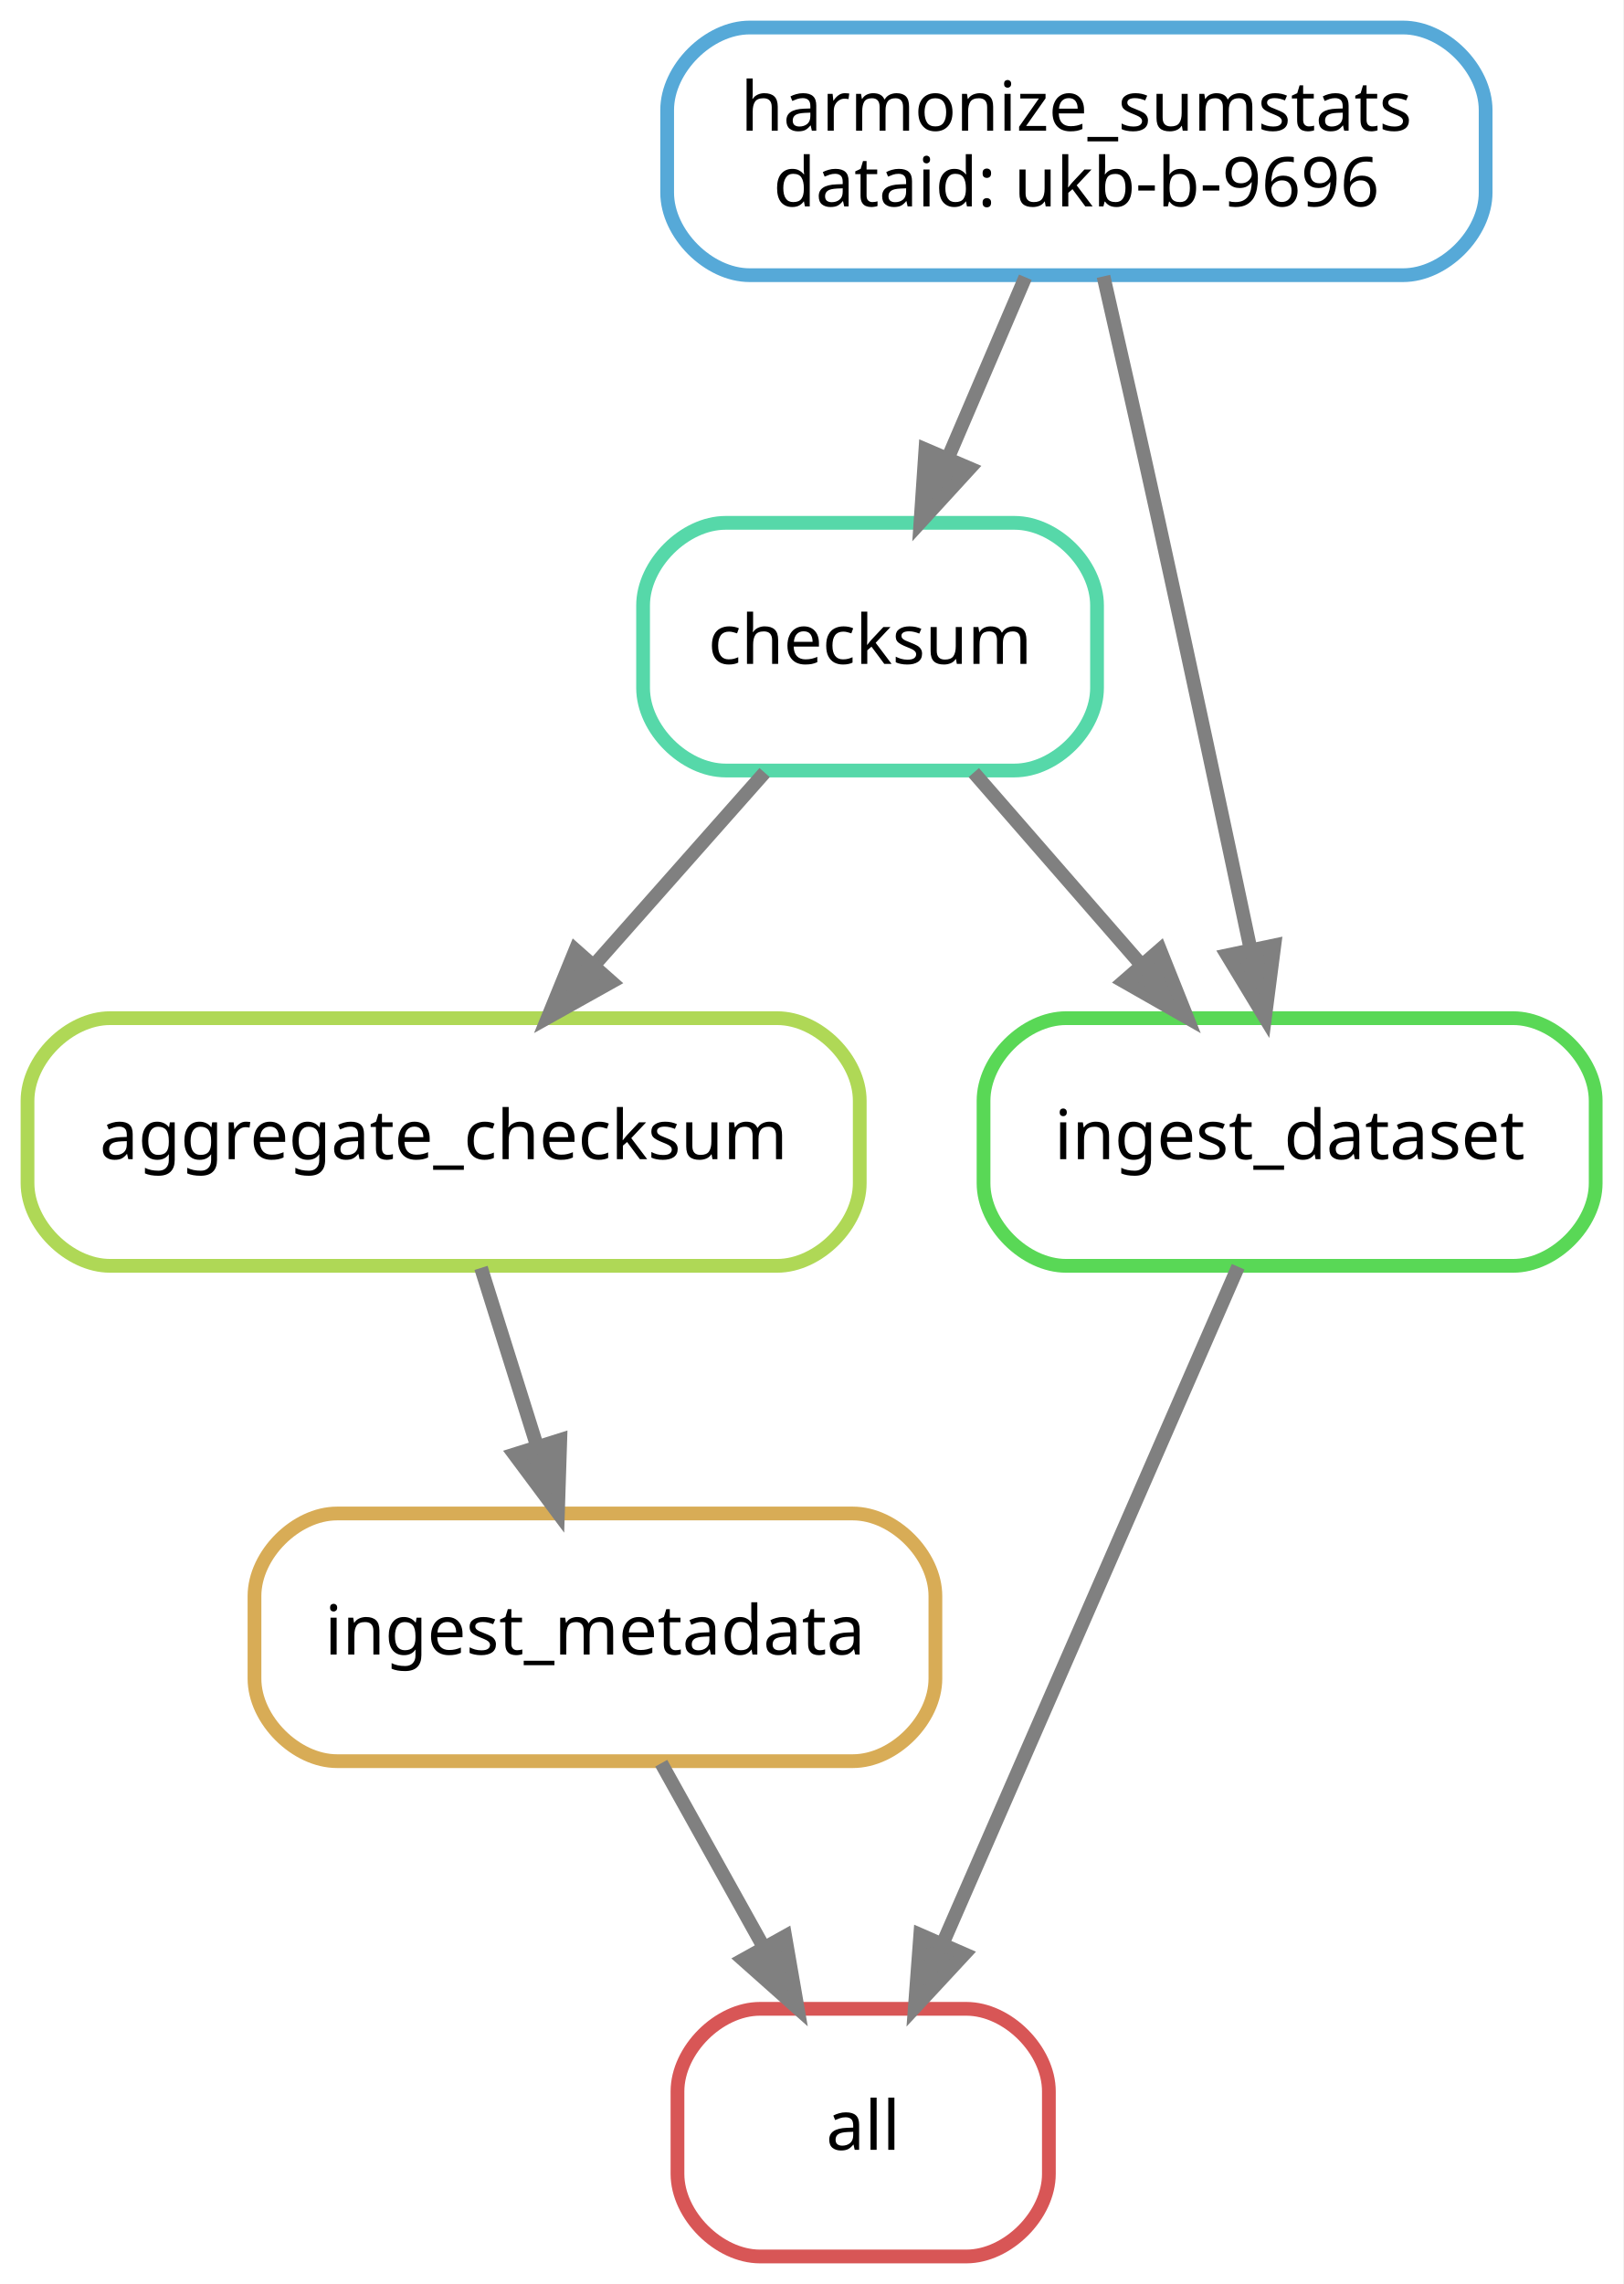
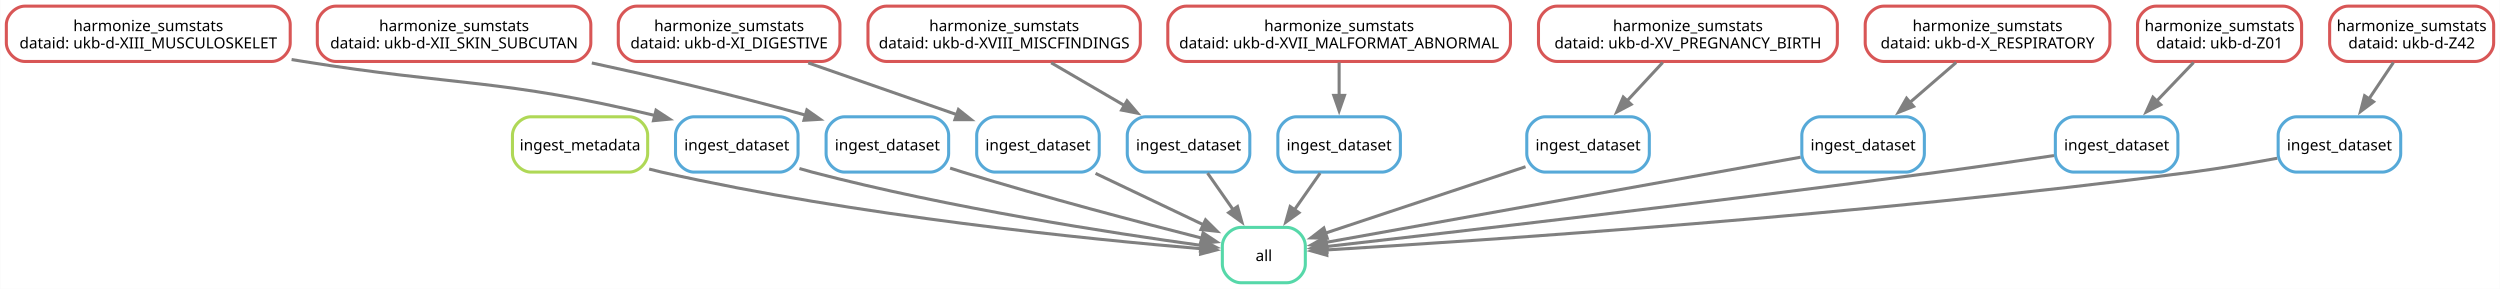
- <svg xmlns="http://www.w3.org/2000/svg" width="236pt" height="332pt" viewBox="0.00 0.00 236.00 332.00">
-   <g id="graph0" class="graph" transform="scale(1 1) rotate(0) translate(4 328)">
-     <polygon fill="white" stroke="transparent" points="-4,4 -4,-328 232,-328 232,4 -4,4" />
+ <svg xmlns="http://www.w3.org/2000/svg" width="1627pt" height="188pt" viewBox="0.00 0.00 1626.75 188.00">
+   <g id="graph0" class="graph" transform="scale(1 1) rotate(0) translate(4 184)">
+     <polygon fill="white" stroke="none" points="-4,4 -4,-184 1622.75,-184 1622.75,4 -4,4" />
    <g id="node1" class="node">
-       <path fill="none" stroke="#d85656" stroke-width="2" d="M136.5,-36C136.5,-36 106.5,-36 106.5,-36 100.5,-36 94.5,-30 94.5,-24 94.5,-24 94.5,-12 94.5,-12 94.5,-6 100.5,0 106.5,0 106.5,0 136.5,0 136.5,0 142.5,0 148.5,-6 148.5,-12 148.5,-12 148.5,-24 148.5,-24 148.5,-30 142.5,-36 136.5,-36" />
-       <text text-anchor="middle" x="121.5" y="-15.5" font-family="sans" font-size="10.00">all</text>
+       <path fill="none" stroke="#56d8a9" stroke-width="2" d="M833.38,-36C833.38,-36 803.38,-36 803.38,-36 797.38,-36 791.38,-30 791.38,-24 791.38,-24 791.38,-12 791.38,-12 791.38,-6 797.38,0 803.38,0 803.38,0 833.38,0 833.38,0 839.38,0 845.38,-6 845.38,-12 845.38,-12 845.38,-24 845.38,-24 845.38,-30 839.38,-36 833.38,-36" />
+       <text text-anchor="middle" x="818.38" y="-14.12" font-family="sans" font-size="10.00">all</text>
    </g>
    <g id="node2" class="node">
-       <path fill="none" stroke="#d8ac56" stroke-width="2" d="M120,-108C120,-108 45,-108 45,-108 39,-108 33,-102 33,-96 33,-96 33,-84 33,-84 33,-78 39,-72 45,-72 45,-72 120,-72 120,-72 126,-72 132,-78 132,-84 132,-84 132,-96 132,-96 132,-102 126,-108 120,-108" />
-       <text text-anchor="middle" x="82.5" y="-87.5" font-family="sans" font-size="10.00">ingest_metadata</text>
+       <path fill="none" stroke="#afd856" stroke-width="2" d="M405.38,-108C405.38,-108 341.38,-108 341.38,-108 335.38,-108 329.38,-102 329.38,-96 329.38,-96 329.38,-84 329.38,-84 329.38,-78 335.38,-72 341.38,-72 341.38,-72 405.38,-72 405.38,-72 411.38,-72 417.38,-78 417.38,-84 417.38,-84 417.38,-96 417.38,-96 417.38,-102 411.38,-108 405.38,-108" />
+       <text text-anchor="middle" x="373.38" y="-86.12" font-family="sans" font-size="10.00">ingest_metadata</text>
    </g>
    <g id="edge1" class="edge">
-       <path fill="none" stroke="grey" stroke-width="2" d="M92.14,-71.7C96.63,-63.64 102.06,-53.89 107.02,-44.98" />
-       <polygon fill="grey" stroke="grey" stroke-width="2" points="110.16,-46.54 111.97,-36.1 104.05,-43.14 110.16,-46.54" />
+       <path fill="none" stroke="grey" stroke-width="2" d="M418.33,-73.99C421.04,-73.27 423.74,-72.6 426.38,-72 552.86,-43.4 706.03,-28.15 777.7,-22.12" />
+       <polygon fill="grey" stroke="grey" stroke-width="2" points="777.81,-25.63 787.49,-21.32 777.24,-18.65 777.81,-25.63" />
    </g>
    <g id="node3" class="node">
-       <path fill="none" stroke="#afd856" stroke-width="2" d="M109,-180C109,-180 12,-180 12,-180 6,-180 0,-174 0,-168 0,-168 0,-156 0,-156 0,-150 6,-144 12,-144 12,-144 109,-144 109,-144 115,-144 121,-150 121,-156 121,-156 121,-168 121,-168 121,-174 115,-180 109,-180" />
-       <text text-anchor="middle" x="60.5" y="-159.5" font-family="sans" font-size="10.00">aggregate_checksum</text>
+       <path fill="none" stroke="#56a9d8" stroke-width="2" d="M503.25,-108C503.25,-108 447.5,-108 447.5,-108 441.5,-108 435.5,-102 435.5,-96 435.5,-96 435.5,-84 435.5,-84 435.5,-78 441.5,-72 447.5,-72 447.5,-72 503.25,-72 503.25,-72 509.25,-72 515.25,-78 515.25,-84 515.25,-84 515.25,-96 515.25,-96 515.25,-102 509.25,-108 503.25,-108" />
+       <text text-anchor="middle" x="475.38" y="-86.12" font-family="sans" font-size="10.00">ingest_dataset</text>
+     </g>
+     <g id="edge2" class="edge">
+       <path fill="none" stroke="grey" stroke-width="2" d="M516.14,-74.33C518.91,-73.49 521.67,-72.71 524.38,-72 613.56,-48.64 720.63,-32.17 777.76,-24.28" />
+       <polygon fill="grey" stroke="grey" stroke-width="2" points="778.06,-27.77 787.5,-22.96 777.12,-20.84 778.06,-27.77" />
+     </g>
+     <g id="node4" class="node">
+       <path fill="none" stroke="#d85656" stroke-width="2" d="M172.75,-180C172.75,-180 12,-180 12,-180 6,-180 0,-174 0,-168 0,-168 0,-156 0,-156 0,-150 6,-144 12,-144 12,-144 172.75,-144 172.75,-144 178.75,-144 184.75,-150 184.75,-156 184.75,-156 184.75,-168 184.75,-168 184.75,-174 178.75,-180 172.75,-180" />
+       <text text-anchor="middle" x="92.38" y="-163.75" font-family="sans" font-size="10.00">harmonize_sumstats</text>
+       <text text-anchor="middle" x="92.38" y="-152.5" font-family="sans" font-size="10.00">dataid: ukb-d-XIII_MUSCULOSKELET</text>
+     </g>
+     <g id="edge11" class="edge">
+       <path fill="none" stroke="grey" stroke-width="2" d="M185.64,-145.25C188.25,-144.83 190.83,-144.41 193.38,-144 292.78,-127.96 322.39,-132.84 422.12,-108.83" />
+       <polygon fill="grey" stroke="grey" stroke-width="2" points="422.82,-112.26 431.69,-106.47 421.15,-105.46 422.82,-112.26" />
+     </g>
+     <g id="node5" class="node">
+       <path fill="none" stroke="#56a9d8" stroke-width="2" d="M601.25,-108C601.25,-108 545.5,-108 545.5,-108 539.5,-108 533.5,-102 533.5,-96 533.5,-96 533.5,-84 533.5,-84 533.5,-78 539.5,-72 545.5,-72 545.5,-72 601.25,-72 601.25,-72 607.25,-72 613.25,-78 613.25,-84 613.25,-84 613.25,-96 613.25,-96 613.25,-102 607.25,-108 601.25,-108" />
+       <text text-anchor="middle" x="573.38" y="-86.12" font-family="sans" font-size="10.00">ingest_dataset</text>
    </g>
    <g id="edge3" class="edge">
-       <path fill="none" stroke="grey" stroke-width="2" d="M65.94,-143.7C68.39,-135.9 71.34,-126.51 74.07,-117.83" />
-       <polygon fill="grey" stroke="grey" stroke-width="2" points="77.46,-118.69 77.12,-108.1 70.79,-116.59 77.46,-118.69" />
+       <path fill="none" stroke="grey" stroke-width="2" d="M614.21,-74.59C616.97,-73.69 619.71,-72.82 622.38,-72 675.79,-55.53 738.24,-39.13 778.03,-29.03" />
+       <polygon fill="grey" stroke="grey" stroke-width="2" points="778.84,-32.44 787.68,-26.6 777.12,-25.65 778.84,-32.44" />
    </g>
-     <g id="node4" class="node">
-       <path fill="none" stroke="#56d8a9" stroke-width="2" d="M143.5,-252C143.5,-252 101.5,-252 101.5,-252 95.5,-252 89.5,-246 89.5,-240 89.5,-240 89.5,-228 89.5,-228 89.5,-222 95.5,-216 101.5,-216 101.5,-216 143.5,-216 143.5,-216 149.5,-216 155.5,-222 155.5,-228 155.5,-228 155.5,-240 155.5,-240 155.5,-246 149.5,-252 143.5,-252" />
-       <text text-anchor="middle" x="122.5" y="-231.5" font-family="sans" font-size="10.00">checksum</text>
+     <g id="node6" class="node">
+       <path fill="none" stroke="#d85656" stroke-width="2" d="M368.38,-180C368.38,-180 214.38,-180 214.38,-180 208.38,-180 202.38,-174 202.38,-168 202.38,-168 202.38,-156 202.38,-156 202.38,-150 208.38,-144 214.38,-144 214.38,-144 368.38,-144 368.38,-144 374.38,-144 380.38,-150 380.38,-156 380.38,-156 380.38,-168 380.38,-168 380.38,-174 374.38,-180 368.38,-180" />
+       <text text-anchor="middle" x="291.38" y="-163.75" font-family="sans" font-size="10.00">harmonize_sumstats</text>
+       <text text-anchor="middle" x="291.38" y="-152.5" font-family="sans" font-size="10.00">dataid: ukb-d-XII_SKIN_SUBCUTAN</text>
+     </g>
+     <g id="edge12" class="edge">
+       <path fill="none" stroke="grey" stroke-width="2" d="M381.03,-143.03C421.35,-134.37 469.71,-123.22 520.35,-109.01" />
+       <polygon fill="grey" stroke="grey" stroke-width="2" points="521,-112.46 529.66,-106.36 519.09,-105.73 521,-112.46" />
+     </g>
+     <g id="node7" class="node">
+       <path fill="none" stroke="#56a9d8" stroke-width="2" d="M699.25,-108C699.25,-108 643.5,-108 643.5,-108 637.5,-108 631.5,-102 631.5,-96 631.5,-96 631.5,-84 631.5,-84 631.5,-78 637.5,-72 643.5,-72 643.5,-72 699.25,-72 699.25,-72 705.25,-72 711.25,-78 711.25,-84 711.25,-84 711.25,-96 711.25,-96 711.25,-102 705.25,-108 699.25,-108" />
+       <text text-anchor="middle" x="671.38" y="-86.12" font-family="sans" font-size="10.00">ingest_dataset</text>
    </g>
    <g id="edge4" class="edge">
-       <path fill="none" stroke="grey" stroke-width="2" d="M107.17,-215.7C99.74,-207.3 90.68,-197.07 82.52,-187.86" />
-       <polygon fill="grey" stroke="grey" stroke-width="2" points="84.9,-185.27 75.65,-180.1 79.66,-189.91 84.9,-185.27" />
+       <path fill="none" stroke="grey" stroke-width="2" d="M708.85,-71.15C730.38,-60.9 757.39,-48.04 779.2,-37.65" />
+       <polygon fill="grey" stroke="grey" stroke-width="2" points="780.46,-40.93 787.98,-33.47 777.45,-34.61 780.46,-40.93" />
    </g>
-     <g id="node6" class="node">
-       <path fill="none" stroke="#59d856" stroke-width="2" d="M216,-180C216,-180 151,-180 151,-180 145,-180 139,-174 139,-168 139,-168 139,-156 139,-156 139,-150 145,-144 151,-144 151,-144 216,-144 216,-144 222,-144 228,-150 228,-156 228,-156 228,-168 228,-168 228,-174 222,-180 216,-180" />
-       <text text-anchor="middle" x="183.5" y="-159.5" font-family="sans" font-size="10.00">ingest_dataset</text>
+     <g id="node8" class="node">
+       <path fill="none" stroke="#d85656" stroke-width="2" d="M530.5,-180C530.5,-180 410.25,-180 410.25,-180 404.25,-180 398.25,-174 398.25,-168 398.25,-168 398.25,-156 398.25,-156 398.25,-150 404.25,-144 410.25,-144 410.25,-144 530.5,-144 530.5,-144 536.5,-144 542.5,-150 542.5,-156 542.5,-156 542.5,-168 542.5,-168 542.5,-174 536.5,-180 530.5,-180" />
+       <text text-anchor="middle" x="470.38" y="-163.75" font-family="sans" font-size="10.00">harmonize_sumstats</text>
+       <text text-anchor="middle" x="470.38" y="-152.5" font-family="sans" font-size="10.00">dataid: ukb-d-XI_DIGESTIVE</text>
+     </g>
+     <g id="edge13" class="edge">
+       <path fill="none" stroke="grey" stroke-width="2" d="M521.88,-143.06C551.63,-132.7 588.96,-119.7 618.87,-109.28" />
+       <polygon fill="grey" stroke="grey" stroke-width="2" points="619.63,-112.73 627.92,-106.13 617.33,-106.12 619.63,-112.73" />
+     </g>
+     <g id="node9" class="node">
+       <path fill="none" stroke="#56a9d8" stroke-width="2" d="M797.25,-108C797.25,-108 741.5,-108 741.5,-108 735.5,-108 729.5,-102 729.5,-96 729.5,-96 729.5,-84 729.5,-84 729.5,-78 735.5,-72 741.5,-72 741.5,-72 797.25,-72 797.25,-72 803.25,-72 809.25,-78 809.25,-84 809.25,-84 809.25,-96 809.25,-96 809.25,-102 803.25,-108 797.25,-108" />
+       <text text-anchor="middle" x="769.38" y="-86.12" font-family="sans" font-size="10.00">ingest_dataset</text>
+     </g>
+     <g id="edge5" class="edge">
+       <path fill="none" stroke="grey" stroke-width="2" d="M781.74,-71.34C786.81,-64.1 792.8,-55.53 798.46,-47.45" />
+       <polygon fill="grey" stroke="grey" stroke-width="2" points="801.24,-49.58 804.11,-39.38 795.51,-45.57 801.24,-49.58" />
+     </g>
+     <g id="node10" class="node">
+       <path fill="none" stroke="#d85656" stroke-width="2" d="M726,-180C726,-180 572.75,-180 572.75,-180 566.75,-180 560.75,-174 560.75,-168 560.75,-168 560.75,-156 560.75,-156 560.75,-150 566.75,-144 572.75,-144 572.75,-144 726,-144 726,-144 732,-144 738,-150 738,-156 738,-156 738,-168 738,-168 738,-174 732,-180 726,-180" />
+       <text text-anchor="middle" x="649.38" y="-163.75" font-family="sans" font-size="10.00">harmonize_sumstats</text>
+       <text text-anchor="middle" x="649.38" y="-152.5" font-family="sans" font-size="10.00">dataid: ukb-d-XVIII_MISCFINDINGS</text>
+     </g>
+     <g id="edge14" class="edge">
+       <path fill="none" stroke="grey" stroke-width="2" d="M679.97,-143.15C694.49,-134.68 712.08,-124.42 727.8,-115.25" />
+       <polygon fill="grey" stroke="grey" stroke-width="2" points="729.35,-118.4 736.22,-110.34 725.82,-112.35 729.35,-118.4" />
+     </g>
+     <g id="node11" class="node">
+       <path fill="none" stroke="#56a9d8" stroke-width="2" d="M895.25,-108C895.25,-108 839.5,-108 839.5,-108 833.5,-108 827.5,-102 827.5,-96 827.5,-96 827.5,-84 827.5,-84 827.5,-78 833.5,-72 839.5,-72 839.5,-72 895.25,-72 895.25,-72 901.25,-72 907.25,-78 907.25,-84 907.25,-84 907.25,-96 907.25,-96 907.25,-102 901.25,-108 895.25,-108" />
+       <text text-anchor="middle" x="867.38" y="-86.12" font-family="sans" font-size="10.00">ingest_dataset</text>
+     </g>
+     <g id="edge6" class="edge">
+       <path fill="none" stroke="grey" stroke-width="2" d="M855.01,-71.34C849.94,-64.1 843.95,-55.53 838.29,-47.45" />
+       <polygon fill="grey" stroke="grey" stroke-width="2" points="841.24,-45.57 832.64,-39.38 835.51,-49.58 841.24,-45.57" />
+     </g>
+     <g id="node12" class="node">
+       <path fill="none" stroke="#d85656" stroke-width="2" d="M966.88,-180C966.88,-180 767.88,-180 767.88,-180 761.88,-180 755.88,-174 755.88,-168 755.88,-168 755.88,-156 755.88,-156 755.88,-150 761.88,-144 767.88,-144 767.88,-144 966.88,-144 966.88,-144 972.88,-144 978.88,-150 978.88,-156 978.88,-156 978.88,-168 978.88,-168 978.88,-174 972.88,-180 966.88,-180" />
+       <text text-anchor="middle" x="867.38" y="-163.75" font-family="sans" font-size="10.00">harmonize_sumstats</text>
+       <text text-anchor="middle" x="867.38" y="-152.5" font-family="sans" font-size="10.00">dataid: ukb-d-XVII_MALFORMAT_ABNORMAL</text>
+     </g>
+     <g id="edge15" class="edge">
+       <path fill="none" stroke="grey" stroke-width="2" d="M867.38,-143.34C867.38,-136.75 867.38,-129.08 867.38,-121.67" />
+       <polygon fill="grey" stroke="grey" stroke-width="2" points="870.88,-121.93 867.38,-111.93 863.88,-121.93 870.88,-121.93" />
+     </g>
+     <g id="node13" class="node">
+       <path fill="none" stroke="#56a9d8" stroke-width="2" d="M1057.25,-108C1057.25,-108 1001.5,-108 1001.5,-108 995.5,-108 989.5,-102 989.5,-96 989.5,-96 989.5,-84 989.5,-84 989.5,-78 995.5,-72 1001.5,-72 1001.5,-72 1057.25,-72 1057.25,-72 1063.25,-72 1069.25,-78 1069.25,-84 1069.25,-84 1069.25,-96 1069.25,-96 1069.25,-102 1063.25,-108 1057.25,-108" />
+       <text text-anchor="middle" x="1029.38" y="-86.12" font-family="sans" font-size="10.00">ingest_dataset</text>
    </g>
    <g id="edge7" class="edge">
-       <path fill="none" stroke="grey" stroke-width="2" d="M137.58,-215.7C144.89,-207.3 153.81,-197.07 161.84,-187.86" />
-       <polygon fill="grey" stroke="grey" stroke-width="2" points="164.66,-189.94 168.59,-180.1 159.39,-185.34 164.66,-189.94" />
+       <path fill="none" stroke="grey" stroke-width="2" d="M988.69,-75.5C951.03,-63.01 895.39,-44.55 858.06,-32.16" />
+       <polygon fill="grey" stroke="grey" stroke-width="2" points="859.62,-28.99 849.02,-29.17 857.41,-35.64 859.62,-28.99" />
    </g>
-     <g id="node5" class="node">
-       <path fill="none" stroke="#56a9d8" stroke-width="2" d="M200,-324C200,-324 105,-324 105,-324 99,-324 93,-318 93,-312 93,-312 93,-300 93,-300 93,-294 99,-288 105,-288 105,-288 200,-288 200,-288 206,-288 212,-294 212,-300 212,-300 212,-312 212,-312 212,-318 206,-324 200,-324" />
-       <text text-anchor="middle" x="152.5" y="-309" font-family="sans" font-size="10.00">harmonize_sumstats</text>
-       <text text-anchor="middle" x="152.5" y="-298" font-family="sans" font-size="10.00">dataid: ukb-b-9696</text>
+     <g id="node14" class="node">
+       <path fill="none" stroke="#d85656" stroke-width="2" d="M1179.62,-180C1179.62,-180 1009.12,-180 1009.12,-180 1003.12,-180 997.12,-174 997.12,-168 997.12,-168 997.12,-156 997.12,-156 997.12,-150 1003.12,-144 1009.12,-144 1009.12,-144 1179.62,-144 1179.62,-144 1185.62,-144 1191.62,-150 1191.62,-156 1191.62,-156 1191.62,-168 1191.62,-168 1191.62,-174 1185.62,-180 1179.62,-180" />
+       <text text-anchor="middle" x="1094.38" y="-163.75" font-family="sans" font-size="10.00">harmonize_sumstats</text>
+       <text text-anchor="middle" x="1094.38" y="-152.5" font-family="sans" font-size="10.00">dataid: ukb-d-XV_PREGNANCY_BIRTH</text>
    </g>
-     <g id="edge5" class="edge">
-       <path fill="none" stroke="grey" stroke-width="2" d="M145.08,-287.7C141.71,-279.81 137.63,-270.3 133.88,-261.55" />
-       <polygon fill="grey" stroke="grey" stroke-width="2" points="136.99,-259.92 129.83,-252.1 130.55,-262.67 136.99,-259.92" />
+     <g id="edge16" class="edge">
+       <path fill="none" stroke="grey" stroke-width="2" d="M1077.97,-143.34C1070.94,-135.77 1062.57,-126.75 1054.77,-118.35" />
+       <polygon fill="grey" stroke="grey" stroke-width="2" points="1057.43,-116.07 1048.06,-111.12 1052.3,-120.83 1057.43,-116.07" />
    </g>
-     <g id="edge6" class="edge">
-       <path fill="none" stroke="grey" stroke-width="2" d="M156.44,-287.83C158.81,-277.46 161.87,-263.98 164.5,-252 169.05,-231.3 174.05,-207.85 177.78,-190.22" />
-       <polygon fill="grey" stroke="grey" stroke-width="2" points="181.28,-190.58 179.92,-180.08 174.43,-189.14 181.28,-190.58" />
+     <g id="node15" class="node">
+       <path fill="none" stroke="#56a9d8" stroke-width="2" d="M1236.25,-108C1236.25,-108 1180.5,-108 1180.5,-108 1174.5,-108 1168.5,-102 1168.5,-96 1168.5,-96 1168.5,-84 1168.5,-84 1168.5,-78 1174.5,-72 1180.5,-72 1180.5,-72 1236.25,-72 1236.25,-72 1242.25,-72 1248.25,-78 1248.25,-84 1248.25,-84 1248.25,-96 1248.25,-96 1248.25,-102 1242.25,-108 1236.25,-108" />
+       <text text-anchor="middle" x="1208.38" y="-86.12" font-family="sans" font-size="10.00">ingest_dataset</text>
    </g>
-     <g id="edge2" class="edge">
-       <path fill="none" stroke="grey" stroke-width="2" d="M176.02,-143.87C165.36,-119.46 145.7,-74.43 133.13,-45.64" />
-       <polygon fill="grey" stroke="grey" stroke-width="2" points="136.21,-43.95 129.01,-36.19 129.8,-46.75 136.21,-43.95" />
+     <g id="edge8" class="edge">
+       <path fill="none" stroke="grey" stroke-width="2" d="M1167.74,-81.71C1092.74,-68.25 933.42,-39.65 858.67,-26.23" />
+       <polygon fill="grey" stroke="grey" stroke-width="2" points="859.6,-22.84 849.14,-24.52 858.36,-29.73 859.6,-22.84" />
+     </g>
+     <g id="node16" class="node">
+       <path fill="none" stroke="#d85656" stroke-width="2" d="M1357,-180C1357,-180 1221.75,-180 1221.75,-180 1215.75,-180 1209.75,-174 1209.75,-168 1209.75,-168 1209.75,-156 1209.75,-156 1209.75,-150 1215.75,-144 1221.75,-144 1221.75,-144 1357,-144 1357,-144 1363,-144 1369,-150 1369,-156 1369,-156 1369,-168 1369,-168 1369,-174 1363,-180 1357,-180" />
+       <text text-anchor="middle" x="1289.38" y="-163.75" font-family="sans" font-size="10.00">harmonize_sumstats</text>
+       <text text-anchor="middle" x="1289.38" y="-152.5" font-family="sans" font-size="10.00">dataid: ukb-d-X_RESPIRATORY</text>
+     </g>
+     <g id="edge17" class="edge">
+       <path fill="none" stroke="grey" stroke-width="2" d="M1268.94,-143.34C1259.8,-135.44 1248.83,-125.96 1238.76,-117.26" />
+       <polygon fill="grey" stroke="grey" stroke-width="2" points="1241.23,-114.77 1231.38,-110.88 1236.66,-120.07 1241.23,-114.77" />
+     </g>
+     <g id="node17" class="node">
+       <path fill="none" stroke="#56a9d8" stroke-width="2" d="M1401.25,-108C1401.25,-108 1345.5,-108 1345.5,-108 1339.5,-108 1333.5,-102 1333.5,-96 1333.5,-96 1333.5,-84 1333.5,-84 1333.5,-78 1339.5,-72 1345.5,-72 1345.5,-72 1401.25,-72 1401.25,-72 1407.25,-72 1413.25,-78 1413.25,-84 1413.25,-84 1413.25,-96 1413.25,-96 1413.25,-102 1407.25,-108 1401.25,-108" />
+       <text text-anchor="middle" x="1373.38" y="-86.12" font-family="sans" font-size="10.00">ingest_dataset</text>
+     </g>
+     <g id="edge9" class="edge">
+       <path fill="none" stroke="grey" stroke-width="2" d="M1332.61,-82.77C1310.39,-79.44 1282.39,-75.34 1257.38,-72 1110.94,-52.43 936.58,-32.33 859.04,-23.56" />
+       <polygon fill="grey" stroke="grey" stroke-width="2" points="859.48,-20.09 849.15,-22.44 858.69,-27.04 859.48,-20.09" />
+     </g>
+     <g id="node18" class="node">
+       <path fill="none" stroke="#d85656" stroke-width="2" d="M1481.75,-180C1481.75,-180 1399,-180 1399,-180 1393,-180 1387,-174 1387,-168 1387,-168 1387,-156 1387,-156 1387,-150 1393,-144 1399,-144 1399,-144 1481.75,-144 1481.75,-144 1487.75,-144 1493.75,-150 1493.75,-156 1493.75,-156 1493.75,-168 1493.75,-168 1493.75,-174 1487.75,-180 1481.75,-180" />
+       <text text-anchor="middle" x="1440.38" y="-163.75" font-family="sans" font-size="10.00">harmonize_sumstats</text>
+       <text text-anchor="middle" x="1440.38" y="-152.5" font-family="sans" font-size="10.00">dataid: ukb-d-Z01</text>
+     </g>
+     <g id="edge18" class="edge">
+       <path fill="none" stroke="grey" stroke-width="2" d="M1423.47,-143.34C1416.14,-135.69 1407.41,-126.56 1399.29,-118.08" />
+       <polygon fill="grey" stroke="grey" stroke-width="2" points="1402.05,-115.89 1392.6,-111.09 1396.99,-120.73 1402.05,-115.89" />
+     </g>
+     <g id="node19" class="node">
+       <path fill="none" stroke="#56a9d8" stroke-width="2" d="M1546.25,-108C1546.25,-108 1490.5,-108 1490.5,-108 1484.5,-108 1478.5,-102 1478.5,-96 1478.5,-96 1478.5,-84 1478.5,-84 1478.5,-78 1484.5,-72 1490.5,-72 1490.5,-72 1546.25,-72 1546.25,-72 1552.25,-72 1558.25,-78 1558.25,-84 1558.25,-84 1558.25,-96 1558.25,-96 1558.25,-102 1552.25,-108 1546.25,-108" />
+       <text text-anchor="middle" x="1518.38" y="-86.12" font-family="sans" font-size="10.00">ingest_dataset</text>
+     </g>
+     <g id="edge10" class="edge">
+       <path fill="none" stroke="grey" stroke-width="2" d="M1477.86,-81.01C1460.78,-77.86 1440.67,-74.42 1422.38,-72 1211.29,-44.1 956.7,-27.2 859.13,-21.34" />
+       <polygon fill="grey" stroke="grey" stroke-width="2" points="859.37,-17.85 849.19,-20.75 858.96,-24.83 859.37,-17.85" />
+     </g>
+     <g id="node20" class="node">
+       <path fill="none" stroke="#d85656" stroke-width="2" d="M1606.75,-180C1606.75,-180 1524,-180 1524,-180 1518,-180 1512,-174 1512,-168 1512,-168 1512,-156 1512,-156 1512,-150 1518,-144 1524,-144 1524,-144 1606.75,-144 1606.75,-144 1612.75,-144 1618.75,-150 1618.75,-156 1618.75,-156 1618.75,-168 1618.75,-168 1618.75,-174 1612.75,-180 1606.75,-180" />
+       <text text-anchor="middle" x="1565.38" y="-163.75" font-family="sans" font-size="10.00">harmonize_sumstats</text>
+       <text text-anchor="middle" x="1565.38" y="-152.5" font-family="sans" font-size="10.00">dataid: ukb-d-Z42</text>
+     </g>
+     <g id="edge19" class="edge">
+       <path fill="none" stroke="grey" stroke-width="2" d="M1553.51,-143.34C1548.65,-136.1 1542.9,-127.53 1537.48,-119.45" />
+       <polygon fill="grey" stroke="grey" stroke-width="2" points="1540.56,-117.77 1532.08,-111.41 1534.75,-121.67 1540.56,-117.77" />
    </g>
  </g>
</svg>
